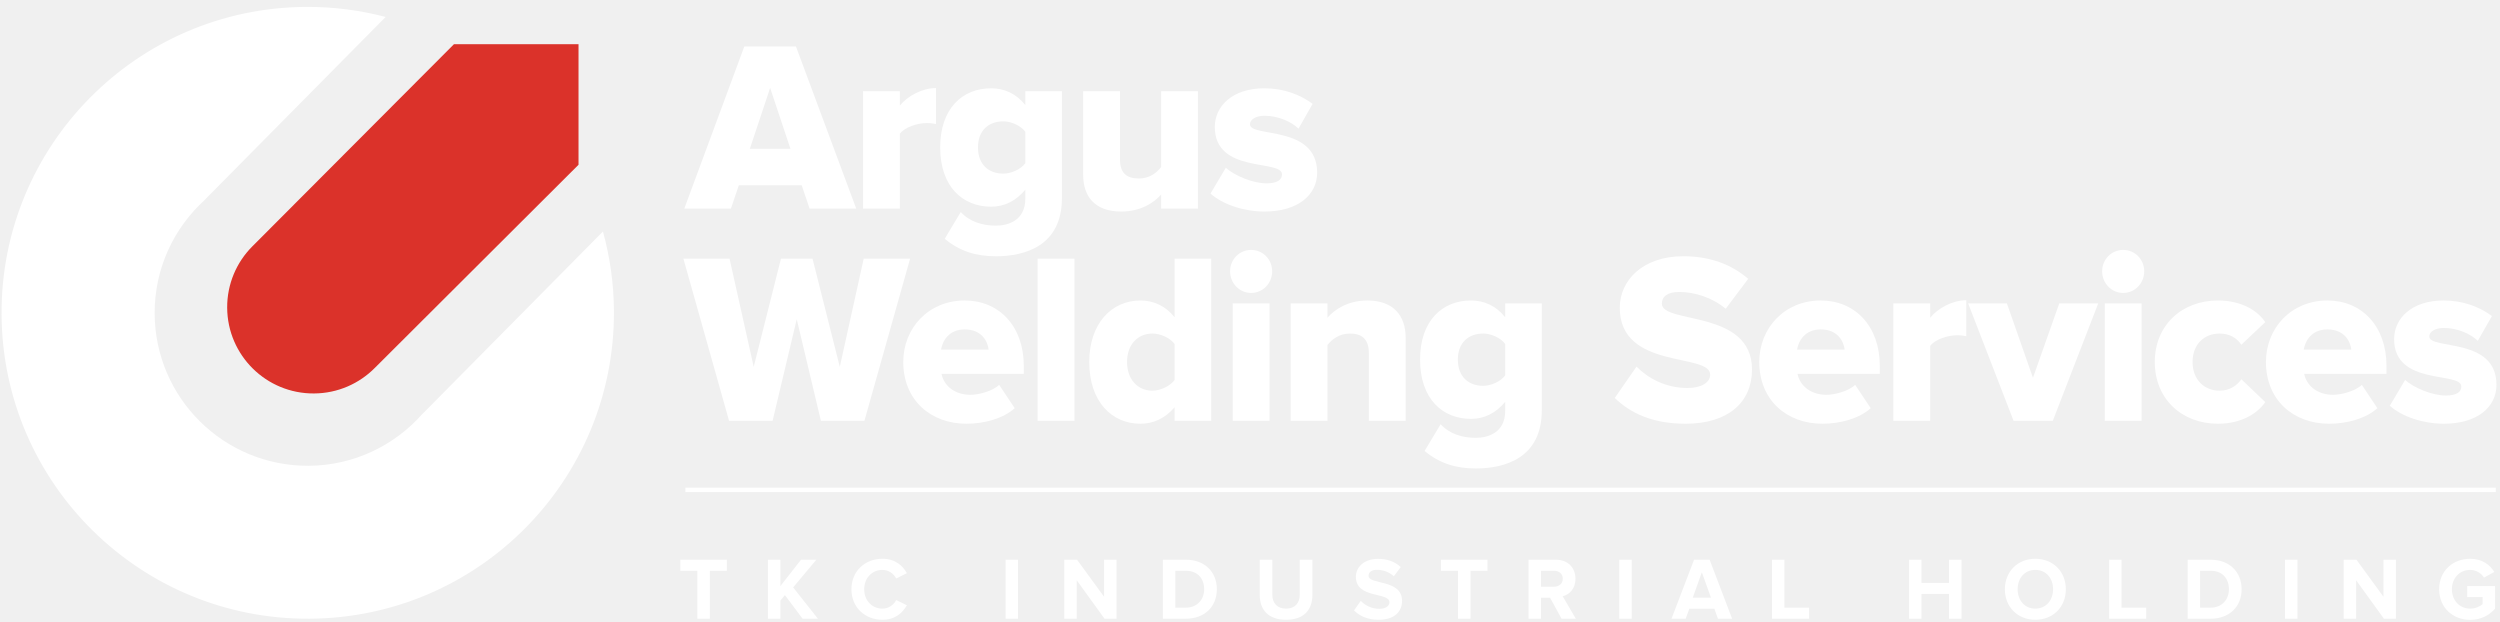
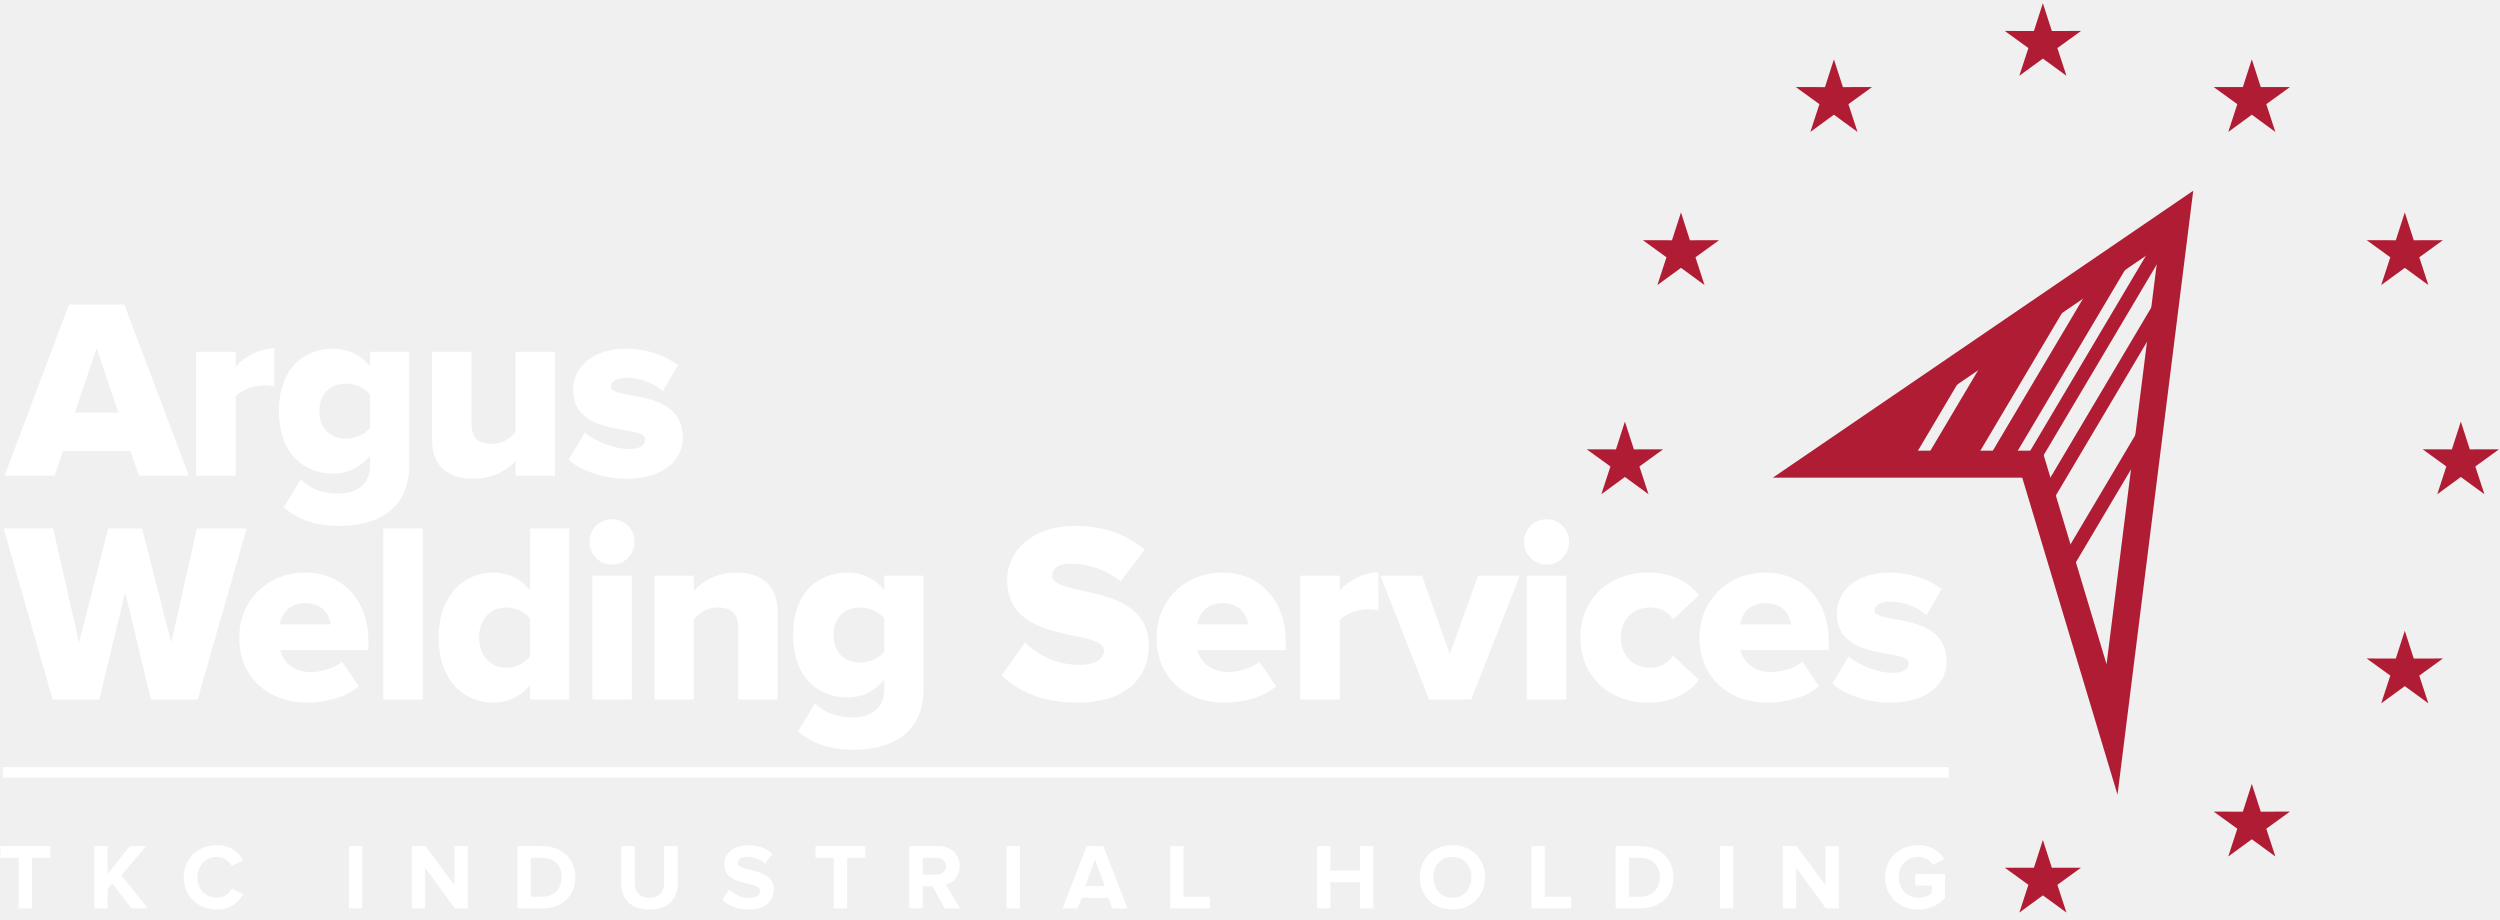
- <svg xmlns="http://www.w3.org/2000/svg" width="354px" height="88px" viewBox="0 0 354 88" version="1.1" preserveAspectRatio="xMinYMid meet">
+ <svg xmlns="http://www.w3.org/2000/svg" width="223px" height="82px" viewBox="0 0 223 82" version="1.1" preserveAspectRatio="xMinYMid meet">
  <defs />
  <g id="Page-1" stroke="none" stroke-width="1" fill="none" fill-rule="evenodd">
-     <g id="logo_eng">
-       <g id="Group" transform="translate(96, 6)" fill="#FFFFFF">
-         <path d="M18.639,23.542 L17.521,20.237 L8.616,20.237 L7.498,23.542 L0.895,23.542 L9.394,0.582 L16.708,0.582 L25.242,23.542 L18.639,23.542 L18.639,23.542 Z M13.051,6.434 L10.173,15.074 L15.929,15.074 L13.051,6.434 L13.051,6.434 Z" id="Fill-1" />
-         <path d="M26.206,23.542 L26.206,6.916 L31.421,6.916 L31.421,8.947 C32.504,7.604 34.57,6.469 36.534,6.469 L36.534,11.563 C36.229,11.494 35.789,11.425 35.247,11.425 C33.893,11.425 32.098,12.011 31.421,12.94 L31.421,23.542 L26.206,23.542" id="Fill-2" />
-         <path d="M37.775,27.811 L40.044,24.023 C41.296,25.401 43.125,25.951 45.021,25.951 C46.748,25.951 49.186,25.229 49.186,22.131 L49.186,20.857 C47.832,22.474 46.206,23.267 44.344,23.267 C40.348,23.267 37.131,20.478 37.131,14.868 C37.131,9.394 40.247,6.503 44.344,6.503 C46.172,6.503 47.865,7.225 49.186,8.879 L49.186,6.916 L54.367,6.916 L54.367,22.062 C54.367,28.843 49.085,30.289 45.021,30.289 C42.21,30.289 39.874,29.566 37.775,27.811 L37.775,27.811 Z M49.186,17.105 L49.186,12.664 C48.543,11.77 47.154,11.184 46.071,11.184 C44.005,11.184 42.481,12.458 42.481,14.868 C42.481,17.311 44.005,18.585 46.071,18.585 C47.154,18.585 48.543,18 49.186,17.105 L49.186,17.105 Z" id="Fill-3" />
-         <path d="M68.416,23.542 L68.416,21.545 C67.4,22.717 65.503,23.955 62.761,23.955 C59.036,23.955 57.376,21.82 57.376,18.758 L57.376,6.916 L62.591,6.916 L62.591,16.589 C62.591,18.585 63.607,19.274 65.3,19.274 C66.79,19.274 67.806,18.447 68.416,17.656 L68.416,6.916 L73.63,6.916 L73.63,23.542 L68.416,23.542" id="Fill-4" />
-         <path d="M75.407,21.408 L77.574,17.759 C78.793,18.861 81.401,19.962 83.331,19.962 C84.888,19.962 85.532,19.446 85.532,18.688 C85.532,16.52 76.016,18.654 76.016,11.976 C76.016,9.049 78.488,6.503 83.026,6.503 C85.769,6.503 88.105,7.398 89.866,8.706 L87.868,12.217 C86.886,11.253 85.023,10.393 83.059,10.393 C81.841,10.393 80.994,10.909 80.994,11.597 C80.994,13.525 90.509,11.631 90.509,18.447 C90.509,21.615 87.766,23.955 83.059,23.955 C80.147,23.955 77.134,22.957 75.407,21.408" id="Fill-5" />
-         <path d="M20.24,53.587 L16.819,39.199 L13.399,53.587 L7.236,53.587 L0.769,30.628 L7.304,30.628 L10.725,45.946 L14.585,30.628 L19.054,30.628 L22.915,45.946 L26.301,30.628 L32.87,30.628 L26.402,53.587 L20.24,53.587" id="Fill-6" />
-         <path d="M31.902,45.257 C31.902,40.439 35.491,36.549 40.605,36.549 C45.447,36.549 48.968,40.162 48.968,45.809 L48.968,46.944 L37.319,46.944 C37.625,48.493 39.047,49.905 41.417,49.905 C42.568,49.905 44.566,49.388 45.481,48.493 L47.681,51.798 C46.056,53.278 43.347,54.001 40.842,54.001 C35.796,54.001 31.902,50.662 31.902,45.257 L31.902,45.257 Z M40.605,40.646 C38.335,40.646 37.456,42.297 37.252,43.501 L43.991,43.501 C43.855,42.331 43.008,40.646 40.605,40.646 L40.605,40.646 Z" id="Fill-7" />
-         <path d="M50.927,30.628 L56.142,30.628 L56.142,53.588 L50.927,53.588 L50.927,30.628 Z" id="Fill-8" />
-         <path d="M70.327,53.587 L70.327,51.661 C68.973,53.244 67.314,54.001 65.485,54.001 C61.456,54.001 58.239,50.903 58.239,45.257 C58.239,39.819 61.388,36.549 65.485,36.549 C67.28,36.549 69.007,37.271 70.327,38.924 L70.327,30.628 L75.508,30.628 L75.508,53.587 L70.327,53.587 L70.327,53.587 Z M70.327,47.805 L70.327,42.71 C69.65,41.816 68.296,41.23 67.179,41.23 C65.113,41.23 63.589,42.779 63.589,45.257 C63.589,47.737 65.113,49.32 67.179,49.32 C68.296,49.32 69.65,48.7 70.327,47.805 L70.327,47.805 Z" id="Fill-9" />
-         <path d="M78.18,32.418 C78.18,30.732 79.5,29.388 81.16,29.388 C82.818,29.388 84.139,30.732 84.139,32.418 C84.139,34.104 82.818,35.482 81.16,35.482 C79.5,35.482 78.18,34.104 78.18,32.418 L78.18,32.418 Z M78.552,36.962 L83.767,36.962 L83.767,53.588 L78.552,53.588 L78.552,36.962 Z" id="Fill-10" />
-         <path d="M97.827,53.587 L97.827,43.985 C97.827,41.953 96.777,41.23 95.151,41.23 C93.594,41.23 92.578,42.09 91.969,42.848 L91.969,53.587 L86.755,53.587 L86.755,36.962 L91.969,36.962 L91.969,38.993 C92.95,37.823 94.881,36.549 97.624,36.549 C101.348,36.549 103.042,38.752 103.042,41.816 L103.042,53.587 L97.827,53.587" id="Fill-11" />
-         <path d="M105.725,57.857 L107.994,54.069 C109.247,55.447 111.075,55.997 112.972,55.997 C114.699,55.997 117.136,55.275 117.136,52.177 L117.136,50.903 C115.782,52.52 114.157,53.313 112.295,53.313 C108.298,53.313 105.082,50.524 105.082,44.913 C105.082,39.44 108.197,36.549 112.295,36.549 C114.123,36.549 115.816,37.271 117.136,38.924 L117.136,36.962 L122.318,36.962 L122.318,52.108 C122.318,58.889 117.035,60.335 112.972,60.335 C110.161,60.335 107.824,59.612 105.725,57.857 L105.725,57.857 Z M117.136,47.151 L117.136,42.71 C116.493,41.816 115.106,41.23 114.022,41.23 C111.955,41.23 110.432,42.504 110.432,44.913 C110.432,47.357 111.955,48.631 114.022,48.631 C115.106,48.631 116.493,48.046 117.136,47.151 L117.136,47.151 Z" id="Fill-12" />
-         <path d="M132.65,50.352 L135.731,45.911 C137.355,47.564 139.862,48.94 142.943,48.94 C144.941,48.94 146.16,48.15 146.16,47.048 C146.16,43.914 133.36,46.428 133.36,37.582 C133.36,33.726 136.577,30.283 142.367,30.283 C145.99,30.283 149.14,31.385 151.544,33.485 L148.36,37.719 C146.464,36.135 143.993,35.343 141.758,35.343 C140.065,35.343 139.319,36.033 139.319,36.996 C139.319,39.921 152.085,37.788 152.085,46.324 C152.085,50.937 148.734,54.001 142.672,54.001 C138.101,54.001 134.917,52.556 132.65,50.352" id="Fill-13" />
-         <path d="M153.113,45.257 C153.113,40.439 156.703,36.549 161.816,36.549 C166.659,36.549 170.18,40.162 170.18,45.809 L170.18,46.944 L158.531,46.944 C158.836,48.493 160.259,49.905 162.629,49.905 C163.78,49.905 165.778,49.388 166.693,48.493 L168.893,51.798 C167.268,53.278 164.559,54.001 162.053,54.001 C157.007,54.001 153.113,50.662 153.113,45.257 L153.113,45.257 Z M161.816,40.646 C159.547,40.646 158.668,42.297 158.464,43.501 L165.203,43.501 C165.066,42.331 164.22,40.646 161.816,40.646 L161.816,40.646 Z" id="Fill-14" />
-         <path d="M172.098,53.587 L172.098,36.962 L177.313,36.962 L177.313,38.993 C178.397,37.65 180.463,36.514 182.427,36.514 L182.427,41.609 C182.122,41.54 181.681,41.471 181.14,41.471 C179.785,41.471 177.99,42.057 177.313,42.986 L177.313,53.587 L172.098,53.587" id="Fill-15" />
-         <path d="M189.123,53.587 L182.689,36.962 L188.176,36.962 L191.866,47.496 L195.591,36.962 L201.109,36.962 L194.677,53.587 L189.123,53.587" id="Fill-16" />
-         <path d="M201.664,32.418 C201.664,30.732 202.984,29.388 204.644,29.388 C206.303,29.388 207.623,30.732 207.623,32.418 C207.623,34.104 206.303,35.482 204.644,35.482 C202.984,35.482 201.664,34.104 201.664,32.418 L201.664,32.418 Z M202.037,36.962 L207.252,36.962 L207.252,53.588 L202.037,53.588 L202.037,36.962 Z" id="Fill-17" />
-         <path d="M209.118,45.257 C209.118,40.06 212.944,36.549 218.057,36.549 C221.579,36.549 223.78,38.132 224.762,39.612 L221.376,42.813 C220.732,41.849 219.682,41.23 218.294,41.23 C216.127,41.23 214.468,42.745 214.468,45.257 C214.468,47.77 216.127,49.32 218.294,49.32 C219.682,49.32 220.732,48.631 221.376,47.702 L224.762,50.937 C223.78,52.383 221.579,54.001 218.057,54.001 C212.944,54.001 209.118,50.489 209.118,45.257" id="Fill-18" />
-         <path d="M224.858,45.257 C224.858,40.439 228.448,36.549 233.561,36.549 C238.404,36.549 241.925,40.162 241.925,45.809 L241.925,46.944 L230.276,46.944 C230.581,48.493 232.003,49.905 234.374,49.905 C235.524,49.905 237.522,49.388 238.438,48.493 L240.638,51.798 C239.012,53.278 236.304,54.001 233.797,54.001 C228.752,54.001 224.858,50.662 224.858,45.257 L224.858,45.257 Z M233.561,40.646 C231.292,40.646 230.412,42.297 230.209,43.501 L236.947,43.501 C236.811,42.331 235.965,40.646 233.561,40.646 L233.561,40.646 Z" id="Fill-19" />
-         <path d="M242.397,51.454 L244.565,47.805 C245.784,48.906 248.392,50.008 250.322,50.008 C251.879,50.008 252.523,49.492 252.523,48.734 C252.523,46.565 243.007,48.7 243.007,42.022 C243.007,39.095 245.479,36.549 250.016,36.549 C252.759,36.549 255.096,37.443 256.857,38.752 L254.859,42.263 C253.877,41.299 252.014,40.439 250.05,40.439 C248.831,40.439 247.985,40.955 247.985,41.643 C247.985,43.571 257.5,41.677 257.5,48.493 C257.5,51.661 254.757,54.001 250.05,54.001 C247.138,54.001 244.125,53.003 242.397,51.454" id="Fill-20" />
-         <path d="M1.057,63.052 L257.409,63.052 L257.409,63.678 L1.057,63.678 L1.057,63.052 Z" id="Fill-21" />
-         <path d="M2.747,81.61 L2.747,74.822 L0.333,74.822 L0.333,73.257 L6.922,73.257 L6.922,74.822 L4.519,74.822 L4.519,81.61 L2.747,81.61" id="Fill-22" />
-         <path d="M17.646,81.61 L15.144,78.266 L14.5,79.042 L14.5,81.61 L12.742,81.61 L12.742,73.257 L14.5,73.257 L14.5,76.989 L17.423,73.257 L19.591,73.257 L16.309,77.177 L19.814,81.61 L17.646,81.61" id="Fill-23" />
-         <path d="M24.562,77.44 C24.562,74.872 26.482,73.121 28.959,73.121 C30.78,73.121 31.833,74.122 32.415,75.161 L30.904,75.913 C30.557,75.235 29.814,74.698 28.959,74.698 C27.461,74.698 26.371,75.863 26.371,77.44 C26.371,79.018 27.461,80.182 28.959,80.182 C29.814,80.182 30.557,79.656 30.904,78.968 L32.415,79.707 C31.82,80.746 30.78,81.76 28.959,81.76 C26.482,81.76 24.562,80.007 24.562,77.44" id="Fill-24" />
-         <path d="M46.393,73.257 L48.152,73.257 L48.152,81.61 L46.393,81.61 L46.393,73.257 Z" id="Fill-25" />
-         <path d="M60.4,81.61 L56.461,76.162 L56.461,81.61 L54.702,81.61 L54.702,73.257 L56.511,73.257 L60.338,78.505 L60.338,73.257 L62.097,73.257 L62.097,81.61 L60.4,81.61" id="Fill-26" />
-         <path d="M68.664,81.61 L68.664,73.257 L71.922,73.257 C74.511,73.257 76.306,74.922 76.306,77.44 C76.306,79.957 74.511,81.61 71.922,81.61 L68.664,81.61 L68.664,81.61 Z M74.511,77.44 C74.511,75.963 73.619,74.822 71.922,74.822 L70.423,74.822 L70.423,80.044 L71.922,80.044 C73.556,80.044 74.511,78.855 74.511,77.44 L74.511,77.44 Z" id="Fill-27" />
-         <path d="M82.38,78.279 L82.38,73.257 L84.164,73.257 L84.164,78.216 C84.164,79.381 84.833,80.182 86.109,80.182 C87.384,80.182 88.04,79.381 88.04,78.216 L88.04,73.257 L89.837,73.257 L89.837,78.266 C89.837,80.345 88.623,81.76 86.109,81.76 C83.594,81.76 82.38,80.332 82.38,78.279" id="Fill-28" />
-         <path d="M95.732,80.433 L96.685,79.081 C97.267,79.694 98.172,80.208 99.311,80.208 C100.277,80.208 100.747,79.757 100.747,79.281 C100.747,77.803 95.992,78.818 95.992,75.675 C95.992,74.284 97.181,73.133 99.125,73.133 C100.438,73.133 101.528,73.534 102.346,74.296 L101.368,75.6 C100.698,74.972 99.807,74.686 98.965,74.686 C98.209,74.686 97.788,75.023 97.788,75.524 C97.788,76.852 102.531,75.963 102.531,79.081 C102.531,80.607 101.454,81.76 99.225,81.76 C97.639,81.76 96.499,81.221 95.732,80.433" id="Fill-29" />
-         <path d="M110.452,81.61 L110.452,74.822 L108.037,74.822 L108.037,73.257 L114.626,73.257 L114.626,74.822 L112.223,74.822 L112.223,81.61 L110.452,81.61" id="Fill-30" />
-         <path d="M125.115,81.61 L123.493,78.642 L122.205,78.642 L122.205,81.61 L120.445,81.61 L120.445,73.257 L124.31,73.257 C126.031,73.257 127.085,74.397 127.085,75.95 C127.085,77.427 126.168,78.216 125.276,78.429 L127.134,81.61 L125.115,81.61 L125.115,81.61 Z M125.288,75.95 C125.288,75.249 124.756,74.822 124.05,74.822 L122.205,74.822 L122.205,77.077 L124.05,77.077 C124.756,77.077 125.288,76.651 125.288,75.95 L125.288,75.95 Z" id="Fill-31" />
-         <path d="M133.292,73.257 L135.05,73.257 L135.05,81.61 L133.292,81.61 L133.292,73.257 Z" id="Fill-32" />
-         <path d="M147.261,81.61 L146.753,80.194 L143.21,80.194 L142.69,81.61 L140.685,81.61 L143.88,73.257 L146.084,73.257 L149.267,81.61 L147.261,81.61 L147.261,81.61 Z M144.982,75.036 L143.693,78.629 L146.27,78.629 L144.982,75.036 L144.982,75.036 Z" id="Fill-33" />
-         <path d="M154.916,81.61 L154.916,73.257 L156.675,73.257 L156.675,80.044 L160.168,80.044 L160.168,81.61 L154.916,81.61" id="Fill-34" />
-         <path d="M179.981,81.61 L179.981,78.103 L176.079,78.103 L176.079,81.61 L174.321,81.61 L174.321,73.257 L176.079,73.257 L176.079,76.539 L179.981,76.539 L179.981,73.257 L181.752,73.257 L181.752,81.61 L179.981,81.61" id="Fill-35" />
-         <path d="M187.891,77.44 C187.891,74.922 189.712,73.121 192.201,73.121 C194.703,73.121 196.523,74.922 196.523,77.44 C196.523,79.957 194.703,81.76 192.201,81.76 C189.712,81.76 187.891,79.957 187.891,77.44 L187.891,77.44 Z M194.715,77.44 C194.715,75.875 193.724,74.698 192.201,74.698 C190.677,74.698 189.699,75.875 189.699,77.44 C189.699,78.992 190.677,80.182 192.201,80.182 C193.724,80.182 194.715,78.992 194.715,77.44 L194.715,77.44 Z" id="Fill-36" />
-         <path d="M202.651,81.61 L202.651,73.257 L204.41,73.257 L204.41,80.044 L207.902,80.044 L207.902,81.61 L202.651,81.61" id="Fill-37" />
-         <path d="M213.771,81.61 L213.771,73.257 L217.028,73.257 C219.617,73.257 221.413,74.922 221.413,77.44 C221.413,79.957 219.617,81.61 217.028,81.61 L213.771,81.61 L213.771,81.61 Z M219.617,77.44 C219.617,75.963 218.726,74.822 217.028,74.822 L215.53,74.822 L215.53,80.044 L217.028,80.044 C218.663,80.044 219.617,78.855 219.617,77.44 L219.617,77.44 Z" id="Fill-38" />
-         <path d="M227.558,73.257 L229.318,73.257 L229.318,81.61 L227.558,81.61 L227.558,73.257 Z" id="Fill-39" />
-         <path d="M241.564,81.61 L237.625,76.162 L237.625,81.61 L235.867,81.61 L235.867,73.257 L237.675,73.257 L241.502,78.505 L241.502,73.257 L243.261,73.257 L243.261,81.61 L241.564,81.61" id="Fill-40" />
-         <path d="M249.383,77.44 C249.383,74.798 251.365,73.121 253.78,73.121 C255.501,73.121 256.578,73.997 257.198,74.986 L255.736,75.787 C255.365,75.199 254.659,74.698 253.78,74.698 C252.281,74.698 251.19,75.863 251.19,77.44 C251.19,79.018 252.281,80.182 253.78,80.182 C254.51,80.182 255.204,79.857 255.538,79.544 L255.538,78.542 L253.358,78.542 L253.358,76.989 L257.297,76.989 L257.297,80.194 C256.454,81.147 255.278,81.773 253.78,81.773 C251.365,81.773 249.383,80.07 249.383,77.44" id="Fill-41" />
+     <g id="Landscape-Retina" transform="translate(-860, -905)">
+       <g id="Imported-Layers" transform="translate(860, 905)">
+         <g id="logo_eng">
+           <path d="M182.224,0.285 L183.024,2.764 L185.625,2.761 L183.518,4.288 L184.328,6.762 L182.224,5.226 L180.122,6.762 L180.933,4.288 L178.824,2.761 L181.425,2.764 L182.224,0.285" id="Fill-1" fill="#B01C33" />
+           <path d="M200.862,5.292 C201.127,6.117 201.395,6.943 201.66,7.769 C202.527,7.767 203.396,7.767 204.264,7.765 C203.56,8.273 202.859,8.783 202.153,9.292 C202.426,10.116 202.693,10.941 202.963,11.769 C202.265,11.256 201.562,10.743 200.862,10.232 C200.161,10.743 199.46,11.256 198.761,11.769 C199.03,10.941 199.299,10.116 199.567,9.292 C198.866,8.783 198.164,8.273 197.46,7.765 C198.328,7.767 199.194,7.767 200.062,7.769 C200.327,6.943 200.596,6.117 200.862,5.292" id="Fill-2" fill="#B01C33" />
+           <path d="M214.508,18.949 C214.773,19.777 215.04,20.602 215.307,21.43 C216.173,21.426 217.042,21.424 217.908,21.424 C217.206,21.933 216.503,22.442 215.8,22.95 C216.068,23.775 216.34,24.598 216.609,25.427 C215.907,24.912 215.207,24.403 214.508,23.892 C213.807,24.403 213.105,24.912 212.403,25.427 C212.676,24.598 212.944,23.775 213.215,22.95 C212.509,22.442 211.808,21.933 211.108,21.424 C211.974,21.424 212.841,21.426 213.706,21.43 C213.973,20.602 214.242,19.777 214.508,18.949" id="Fill-3" fill="#B01C33" />
+           <path d="M219.507,37.605 C219.773,38.432 220.038,39.257 220.307,40.084 C221.174,40.082 222.042,40.081 222.909,40.081 C222.205,40.589 221.503,41.097 220.799,41.608 C221.072,42.432 221.339,43.256 221.609,44.083 C220.907,43.571 220.208,43.059 219.507,42.547 C218.806,43.059 218.105,43.571 217.405,44.083 C217.675,43.256 217.942,42.432 218.213,41.608 C217.513,41.097 216.809,40.589 216.106,40.081 C216.973,40.081 217.84,40.082 218.707,40.084 C218.974,39.257 219.241,38.432 219.507,37.605" id="Fill-4" fill="#B01C33" />
+           <path d="M214.508,56.264 C214.773,57.09 215.04,57.915 215.307,58.741 C216.173,58.741 217.042,58.737 217.908,58.737 C217.206,59.245 216.503,59.753 215.8,60.264 C216.068,61.087 216.34,61.913 216.609,62.74 C215.907,62.227 215.207,61.715 214.508,61.203 C213.807,61.715 213.105,62.227 212.403,62.74 C212.676,61.913 212.944,61.087 213.215,60.264 C212.509,59.753 211.808,59.245 211.108,58.737 C211.974,58.737 212.841,58.741 213.706,58.741 C213.973,57.915 214.242,57.09 214.508,56.264" id="Fill-5" fill="#B01C33" />
+           <path d="M200.862,69.922 C201.127,70.747 201.395,71.573 201.66,72.4 C202.527,72.4 203.396,72.395 204.264,72.395 C203.56,72.905 202.859,73.412 202.153,73.922 C202.426,74.746 202.693,75.571 202.963,76.398 C202.265,75.887 201.562,75.374 200.862,74.864 C200.161,75.374 199.46,75.887 198.761,76.398 C199.03,75.571 199.299,74.746 199.567,73.922 C198.866,73.412 198.164,72.905 197.46,72.395 C198.328,72.395 199.194,72.4 200.062,72.4 C200.327,71.573 200.596,70.747 200.862,69.922" id="Fill-6" fill="#B01C33" />
+           <path d="M182.224,74.926 C182.49,75.751 182.756,76.577 183.024,77.403 C183.891,77.403 184.76,77.401 185.625,77.399 C184.922,77.907 184.219,78.417 183.518,78.926 C183.788,79.753 184.056,80.575 184.328,81.403 C183.628,80.891 182.925,80.377 182.224,79.868 C181.524,80.377 180.825,80.891 180.125,81.403 C180.392,80.575 180.66,79.753 180.933,78.926 C180.229,78.417 179.526,77.907 178.824,77.399 C179.69,77.401 180.558,77.403 181.427,77.403 C181.692,76.577 181.959,75.751 182.224,74.926" id="Fill-7" fill="#B01C33" />
+           <path d="M144.941,37.605 C145.21,38.432 145.475,39.257 145.744,40.084 C146.609,40.082 147.476,40.081 148.346,40.081 C147.641,40.589 146.94,41.097 146.236,41.608 C146.505,42.432 146.774,43.256 147.046,44.083 C146.346,43.571 145.644,43.059 144.941,42.547 C144.243,43.059 143.542,43.571 142.84,44.083 C143.11,43.256 143.382,42.432 143.65,41.608 C142.946,41.097 142.243,40.589 141.541,40.081 C142.406,40.081 143.277,40.082 144.144,40.084 C144.41,39.257 144.676,38.432 144.941,37.605" id="Fill-8" fill="#B01C33" />
+           <path d="M149.943,18.949 C150.208,19.777 150.474,20.602 150.739,21.43 C151.607,21.426 152.477,21.424 153.343,21.424 C152.641,21.933 151.938,22.442 151.235,22.95 C151.504,23.775 151.774,24.598 152.044,25.427 C151.344,24.912 150.641,24.403 149.943,23.892 C149.242,24.403 148.542,24.912 147.839,25.427 C148.111,24.598 148.378,23.775 148.649,22.95 C147.946,22.442 147.243,21.933 146.542,21.424 C147.408,21.424 148.275,21.426 149.141,21.43 C149.409,20.602 149.675,19.777 149.943,18.949" id="Fill-9" fill="#B01C33" />
+           <path d="M163.585,5.292 L164.386,7.771 L166.986,7.765 L164.879,9.292 L165.69,11.769 L163.585,10.232 L161.483,11.769 L162.292,9.292 L160.184,7.765 L162.787,7.771 L163.585,5.292" id="Fill-10" fill="#B01C33" />
+           <path d="M192.572,22.026 L165.946,40.197 L182.177,40.197 L187.905,59.253 L192.572,22.026 L192.572,22.026 Z M195.636,17.012 L188.882,70.887 L180.384,42.608 L158.136,42.608 L195.636,17.012 L195.636,17.012 Z" id="Fill-11" fill="#B01C33" />
+           <path d="M191.626,39.27 L184.335,51.564 L183.853,49.964 L192.01,36.212 L191.626,39.27 L191.626,39.27 Z M194.101,19.52 L192.869,20.361 L180.388,41.402 L181.282,41.402 L181.462,42.002 L193.915,21.008 L194.101,19.52 L194.101,19.52 Z M190.998,21.637 L187.257,24.192 L177.048,41.402 L179.274,41.402 L190.998,21.637 L190.998,21.637 Z M185.385,25.469 L177.902,30.577 L171.479,41.402 L175.936,41.402 L185.385,25.469 L185.385,25.469 Z M176.03,31.853 L170.368,41.402 L162.04,41.402 L176.03,31.853 L176.03,31.853 Z M182.063,44.006 L182.544,45.607 L193.053,27.889 L193.436,24.83 L182.063,44.006 L182.063,44.006 Z" id="Fill-12" fill="#B01C33" />
+           <path d="M12.39,42.429 L11.636,40.233 L5.624,40.233 L4.87,42.429 L0.412,42.429 L6.15,27.167 L11.087,27.167 L16.847,42.429 L12.39,42.429 L12.39,42.429 Z M8.618,31.057 L6.675,36.801 L10.561,36.801 L8.618,31.057 L8.618,31.057 Z" id="Fill-13" fill="#FFFFFF" />
+           <path d="M17.498,42.429 L17.498,31.378 L21.019,31.378 L21.019,32.727 C21.75,31.836 23.145,31.08 24.471,31.08 L24.471,34.467 C24.265,34.421 23.967,34.375 23.602,34.375 C22.688,34.375 21.476,34.764 21.019,35.382 L21.019,42.429 L17.498,42.429" id="Fill-14" fill="#FFFFFF" />
+           <path d="M25.308,45.267 L26.84,42.75 C27.685,43.665 28.92,44.031 30.2,44.031 C31.365,44.031 33.011,43.551 33.011,41.492 L33.011,40.645 C32.097,41.719 31,42.246 29.742,42.246 C27.045,42.246 24.874,40.393 24.874,36.664 C24.874,33.025 26.977,31.103 29.742,31.103 C30.977,31.103 32.12,31.584 33.011,32.682 L33.011,31.378 L36.508,31.378 L36.508,41.446 C36.508,45.952 32.943,46.914 30.2,46.914 C28.302,46.914 26.725,46.434 25.308,45.267 L25.308,45.267 Z M33.011,38.15 L33.011,35.198 C32.577,34.604 31.64,34.215 30.908,34.215 C29.514,34.215 28.485,35.062 28.485,36.664 C28.485,38.288 29.514,39.135 30.908,39.135 C31.64,39.135 32.577,38.745 33.011,38.15 L33.011,38.15 Z" id="Fill-15" fill="#FFFFFF" />
+           <path d="M45.992,42.429 L45.992,41.102 C45.307,41.881 44.026,42.704 42.175,42.704 C39.661,42.704 38.54,41.284 38.54,39.249 L38.54,31.378 L42.061,31.378 L42.061,37.807 C42.061,39.135 42.746,39.592 43.889,39.592 C44.895,39.592 45.581,39.042 45.992,38.517 L45.992,31.378 L49.512,31.378 L49.512,42.429 L45.992,42.429" id="Fill-16" fill="#FFFFFF" />
+           <path d="M50.712,41.011 L52.175,38.585 C52.997,39.318 54.758,40.049 56.061,40.049 C57.112,40.049 57.547,39.707 57.547,39.203 C57.547,37.761 51.123,39.18 51.123,34.741 C51.123,32.796 52.792,31.103 55.855,31.103 C57.706,31.103 59.284,31.698 60.472,32.567 L59.124,34.902 C58.46,34.26 57.203,33.689 55.877,33.689 C55.055,33.689 54.483,34.032 54.483,34.49 C54.483,35.771 60.907,34.512 60.907,39.042 C60.907,41.148 59.055,42.704 55.877,42.704 C53.912,42.704 51.877,42.04 50.712,41.011" id="Fill-17" fill="#FFFFFF" />
+           <path d="M13.471,62.401 L11.162,52.837 L8.853,62.401 L4.693,62.401 L0.327,47.139 L4.739,47.139 L7.047,57.322 L9.654,47.139 L12.671,47.139 L15.277,57.322 L17.562,47.139 L21.997,47.139 L17.631,62.401 L13.471,62.401" id="Fill-18" fill="#FFFFFF" />
+           <path d="M21.343,56.863 C21.343,53.661 23.767,51.075 27.219,51.075 C30.487,51.075 32.864,53.477 32.864,57.23 L32.864,57.985 L25.001,57.985 C25.207,59.014 26.167,59.953 27.767,59.953 C28.544,59.953 29.893,59.609 30.51,59.014 L31.996,61.211 C30.899,62.195 29.07,62.675 27.378,62.675 C23.973,62.675 21.343,60.456 21.343,56.863 L21.343,56.863 Z M27.219,53.798 C25.687,53.798 25.093,54.896 24.955,55.697 L29.504,55.697 C29.413,54.919 28.841,53.798 27.219,53.798 L27.219,53.798 Z" id="Fill-19" fill="#FFFFFF" />
+           <path d="M34.187,47.139 L37.707,47.139 L37.707,62.401 L34.187,62.401 L34.187,47.139 Z" id="Fill-20" fill="#FFFFFF" />
+           <path d="M47.283,62.401 L47.283,61.12 C46.368,62.173 45.249,62.675 44.014,62.675 C41.294,62.675 39.122,60.616 39.122,56.863 C39.122,53.249 41.248,51.075 44.014,51.075 C45.226,51.075 46.391,51.555 47.283,52.654 L47.283,47.139 L50.779,47.139 L50.779,62.401 L47.283,62.401 L47.283,62.401 Z M47.283,58.557 L47.283,55.171 C46.826,54.576 45.911,54.186 45.157,54.186 C43.763,54.186 42.734,55.216 42.734,56.863 C42.734,58.512 43.763,59.564 45.157,59.564 C45.911,59.564 46.826,59.152 47.283,58.557 L47.283,58.557 Z" id="Fill-21" fill="#FFFFFF" />
+           <path d="M52.583,48.329 C52.583,47.208 53.475,46.315 54.595,46.315 C55.715,46.315 56.606,47.208 56.606,48.329 C56.606,49.45 55.715,50.365 54.595,50.365 C53.475,50.365 52.583,49.45 52.583,48.329 L52.583,48.329 Z M52.835,51.349 L56.355,51.349 L56.355,62.401 L52.835,62.401 L52.835,51.349 Z" id="Fill-22" fill="#FFFFFF" />
+           <path d="M65.846,62.401 L65.846,56.017 C65.846,54.666 65.137,54.186 64.04,54.186 C62.989,54.186 62.302,54.759 61.892,55.263 L61.892,62.401 L58.372,62.401 L58.372,51.349 L61.892,51.349 L61.892,52.7 C62.554,51.922 63.857,51.075 65.709,51.075 C68.223,51.075 69.367,52.539 69.367,54.576 L69.367,62.401 L65.846,62.401" id="Fill-23" fill="#FFFFFF" />
+           <path d="M71.178,65.239 L72.709,62.721 C73.556,63.637 74.789,64.003 76.07,64.003 C77.236,64.003 78.881,63.522 78.881,61.463 L78.881,60.616 C77.967,61.691 76.869,62.218 75.613,62.218 C72.915,62.218 70.744,60.364 70.744,56.635 C70.744,52.997 72.847,51.075 75.613,51.075 C76.846,51.075 77.99,51.555 78.881,52.654 L78.881,51.349 L82.379,51.349 L82.379,61.418 C82.379,65.924 78.813,66.886 76.07,66.886 C74.173,66.886 72.595,66.406 71.178,65.239 L71.178,65.239 Z M78.881,58.122 L78.881,55.171 C78.447,54.576 77.51,54.186 76.778,54.186 C75.384,54.186 74.355,55.034 74.355,56.635 C74.355,58.259 75.384,59.106 76.778,59.106 C77.51,59.106 78.447,58.717 78.881,58.122 L78.881,58.122 Z" id="Fill-24" fill="#FFFFFF" />
+           <path d="M89.353,60.25 L91.433,57.298 C92.53,58.397 94.222,59.312 96.302,59.312 C97.65,59.312 98.473,58.786 98.473,58.054 C98.473,55.971 89.833,57.642 89.833,51.761 C89.833,49.198 92.004,46.91 95.912,46.91 C98.359,46.91 100.485,47.642 102.108,49.038 L99.959,51.853 C98.679,50.8 97.01,50.274 95.502,50.274 C94.359,50.274 93.855,50.732 93.855,51.372 C93.855,53.317 102.473,51.899 102.473,57.573 C102.473,60.639 100.21,62.675 96.119,62.675 C93.033,62.675 90.884,61.715 89.353,60.25" id="Fill-25" fill="#FFFFFF" />
+           <path d="M103.167,56.863 C103.167,53.661 105.591,51.075 109.042,51.075 C112.311,51.075 114.688,53.477 114.688,57.23 L114.688,57.985 L106.825,57.985 C107.03,59.014 107.99,59.953 109.59,59.953 C110.368,59.953 111.716,59.609 112.334,59.014 L113.819,61.211 C112.722,62.195 110.894,62.675 109.202,62.675 C105.796,62.675 103.167,60.456 103.167,56.863 L103.167,56.863 Z M109.042,53.798 C107.51,53.798 106.917,54.896 106.779,55.697 L111.328,55.697 C111.236,54.919 110.665,53.798 109.042,53.798 L109.042,53.798 Z" id="Fill-26" fill="#FFFFFF" />
+           <path d="M115.982,62.401 L115.982,51.349 L119.503,51.349 L119.503,52.7 C120.235,51.807 121.629,51.052 122.955,51.052 L122.955,54.439 C122.749,54.393 122.451,54.347 122.086,54.347 C121.171,54.347 119.96,54.736 119.503,55.354 L119.503,62.401 L115.982,62.401" id="Fill-27" fill="#FFFFFF" />
+           <path d="M127.475,62.401 L123.132,51.349 L126.836,51.349 L129.327,58.352 L131.841,51.349 L135.567,51.349 L131.224,62.401 L127.475,62.401" id="Fill-28" fill="#FFFFFF" />
+           <path d="M135.941,48.329 C135.941,47.208 136.832,46.315 137.953,46.315 C139.072,46.315 139.964,47.208 139.964,48.329 C139.964,49.45 139.072,50.365 137.953,50.365 C136.832,50.365 135.941,49.45 135.941,48.329 L135.941,48.329 Z M136.193,51.349 L139.713,51.349 L139.713,62.401 L136.193,62.401 L136.193,51.349 Z" id="Fill-29" fill="#FFFFFF" />
+           <path d="M140.972,56.863 C140.972,53.408 143.555,51.075 147.007,51.075 C149.384,51.075 150.87,52.127 151.533,53.111 L149.247,55.239 C148.813,54.599 148.104,54.186 147.167,54.186 C145.704,54.186 144.584,55.193 144.584,56.863 C144.584,58.534 145.704,59.564 147.167,59.564 C148.104,59.564 148.813,59.106 149.247,58.489 L151.533,60.639 C150.87,61.6 149.384,62.675 147.007,62.675 C143.555,62.675 140.972,60.341 140.972,56.863" id="Fill-30" fill="#FFFFFF" />
+           <path d="M151.598,56.863 C151.598,53.661 154.022,51.075 157.472,51.075 C160.742,51.075 163.119,53.477 163.119,57.23 L163.119,57.985 L155.255,57.985 C155.461,59.014 156.421,59.953 158.022,59.953 C158.798,59.953 160.147,59.609 160.765,59.014 L162.25,61.211 C161.153,62.195 159.325,62.675 157.633,62.675 C154.227,62.675 151.598,60.456 151.598,56.863 L151.598,56.863 Z M157.472,53.798 C155.942,53.798 155.347,54.896 155.21,55.697 L159.759,55.697 C159.667,54.919 159.096,53.798 157.472,53.798 L157.472,53.798 Z" id="Fill-31" fill="#FFFFFF" />
+           <path d="M163.438,60.983 L164.901,58.557 C165.724,59.289 167.484,60.021 168.787,60.021 C169.839,60.021 170.273,59.679 170.273,59.175 C170.273,57.733 163.85,59.152 163.85,54.713 C163.85,52.768 165.518,51.075 168.581,51.075 C170.433,51.075 172.011,51.67 173.199,52.539 L171.85,54.873 C171.187,54.232 169.93,53.661 168.604,53.661 C167.781,53.661 167.21,54.004 167.21,54.461 C167.21,55.743 173.633,54.484 173.633,59.014 C173.633,61.12 171.781,62.675 168.604,62.675 C166.638,62.675 164.604,62.012 163.438,60.983" id="Fill-32" fill="#FFFFFF" />
+           <path d="M0.261,68.431 L173.833,68.431 L173.833,69.368 L0.261,69.368 L0.261,68.431 Z" id="Fill-33" fill="#FFFFFF" />
+           <path d="M1.663,81.028 L1.663,76.516 L0.033,76.516 L0.033,75.476 L4.481,75.476 L4.481,76.516 L2.859,76.516 L2.859,81.028 L1.663,81.028" id="Fill-34" fill="#FFFFFF" />
+           <path d="M11.721,81.028 L10.031,78.805 L9.597,79.321 L9.597,81.028 L8.41,81.028 L8.41,75.476 L9.597,75.476 L9.597,77.956 L11.57,75.476 L13.034,75.476 L10.818,78.081 L13.184,81.028 L11.721,81.028" id="Fill-35" fill="#FFFFFF" />
+           <path d="M16.389,78.256 C16.389,76.549 17.685,75.385 19.357,75.385 C20.586,75.385 21.297,76.05 21.69,76.741 L20.67,77.241 C20.436,76.79 19.934,76.433 19.357,76.433 C18.345,76.433 17.61,77.207 17.61,78.256 C17.61,79.305 18.345,80.079 19.357,80.079 C19.934,80.079 20.436,79.729 20.67,79.272 L21.69,79.762 C21.289,80.454 20.586,81.128 19.357,81.128 C17.685,81.128 16.389,79.962 16.389,78.256" id="Fill-36" fill="#FFFFFF" />
+           <path d="M31.126,75.476 L32.314,75.476 L32.314,81.028 L31.126,81.028 L31.126,75.476 Z" id="Fill-37" fill="#FFFFFF" />
+           <path d="M40.581,81.028 L37.923,77.407 L37.923,81.028 L36.735,81.028 L36.735,75.476 L37.956,75.476 L40.54,78.963 L40.54,75.476 L41.727,75.476 L41.727,81.028 L40.581,81.028" id="Fill-38" fill="#FFFFFF" />
+           <path d="M46.16,81.028 L46.16,75.476 L48.359,75.476 C50.107,75.476 51.319,76.583 51.319,78.256 C51.319,79.929 50.107,81.028 48.359,81.028 L46.16,81.028 L46.16,81.028 Z M50.107,78.256 C50.107,77.274 49.505,76.516 48.359,76.516 L47.347,76.516 L47.347,79.987 L48.359,79.987 C49.463,79.987 50.107,79.196 50.107,78.256 L50.107,78.256 Z" id="Fill-39" fill="#FFFFFF" />
+           <path d="M55.419,78.813 L55.419,75.476 L56.623,75.476 L56.623,78.772 C56.623,79.547 57.075,80.079 57.936,80.079 C58.797,80.079 59.24,79.547 59.24,78.772 L59.24,75.476 L60.453,75.476 L60.453,78.805 C60.453,80.186 59.633,81.128 57.936,81.128 C56.238,81.128 55.419,80.178 55.419,78.813" id="Fill-40" fill="#FFFFFF" />
+           <path d="M64.432,80.245 L65.075,79.346 C65.468,79.754 66.079,80.096 66.848,80.096 C67.5,80.096 67.818,79.796 67.818,79.48 C67.818,78.497 64.607,79.172 64.607,77.082 C64.607,76.158 65.41,75.393 66.723,75.393 C67.609,75.393 68.345,75.659 68.897,76.166 L68.236,77.033 C67.785,76.615 67.183,76.425 66.614,76.425 C66.104,76.425 65.82,76.649 65.82,76.982 C65.82,77.865 69.022,77.274 69.022,79.346 C69.022,80.361 68.295,81.128 66.79,81.128 C65.719,81.128 64.95,80.769 64.432,80.245" id="Fill-41" fill="#FFFFFF" />
+           <path d="M74.369,81.028 L74.369,76.516 L72.738,76.516 L72.738,75.476 L77.187,75.476 L77.187,76.516 L75.564,76.516 L75.564,81.028 L74.369,81.028" id="Fill-42" fill="#FFFFFF" />
+           <path d="M84.267,81.028 L83.172,79.055 L82.302,79.055 L82.302,81.028 L81.115,81.028 L81.115,75.476 L83.723,75.476 C84.885,75.476 85.597,76.233 85.597,77.265 C85.597,78.247 84.978,78.772 84.376,78.913 L85.63,81.028 L84.267,81.028 L84.267,81.028 Z M84.384,77.265 C84.384,76.8 84.025,76.516 83.548,76.516 L82.302,76.516 L82.302,78.014 L83.548,78.014 C84.025,78.014 84.384,77.732 84.384,77.265 L84.384,77.265 Z" id="Fill-43" fill="#FFFFFF" />
+           <path d="M89.787,75.476 L90.974,75.476 L90.974,81.028 L89.787,81.028 L89.787,75.476 Z" id="Fill-44" fill="#FFFFFF" />
+           <path d="M99.216,81.028 L98.873,80.087 L96.482,80.087 L96.131,81.028 L94.777,81.028 L96.934,75.476 L98.422,75.476 L100.57,81.028 L99.216,81.028 L99.216,81.028 Z M97.678,76.658 L96.808,79.046 L98.548,79.046 L97.678,76.658 L97.678,76.658 Z" id="Fill-45" fill="#FFFFFF" />
+           <path d="M104.384,81.028 L104.384,75.476 L105.572,75.476 L105.572,79.987 L107.929,79.987 L107.929,81.028 L104.384,81.028" id="Fill-46" fill="#FFFFFF" />
+           <path d="M121.304,81.028 L121.304,78.697 L118.67,78.697 L118.67,81.028 L117.483,81.028 L117.483,75.476 L118.67,75.476 L118.67,77.656 L121.304,77.656 L121.304,75.476 L122.499,75.476 L122.499,81.028 L121.304,81.028" id="Fill-47" fill="#FFFFFF" />
+           <path d="M126.643,78.256 C126.643,76.583 127.873,75.385 129.553,75.385 C131.242,75.385 132.471,76.583 132.471,78.256 C132.471,79.929 131.242,81.128 129.553,81.128 C127.873,81.128 126.643,79.929 126.643,78.256 L126.643,78.256 Z M131.25,78.256 C131.25,77.216 130.581,76.433 129.553,76.433 C128.525,76.433 127.864,77.216 127.864,78.256 C127.864,79.288 128.525,80.079 129.553,80.079 C130.581,80.079 131.25,79.288 131.25,78.256 L131.25,78.256 Z" id="Fill-48" fill="#FFFFFF" />
+           <path d="M136.607,81.028 L136.607,75.476 L137.795,75.476 L137.795,79.987 L140.152,79.987 L140.152,81.028 L136.607,81.028" id="Fill-49" fill="#FFFFFF" />
+           <path d="M144.114,81.028 L144.114,75.476 L146.312,75.476 C148.061,75.476 149.272,76.583 149.272,78.256 C149.272,79.929 148.061,81.028 146.312,81.028 L144.114,81.028 L144.114,81.028 Z M148.061,78.256 C148.061,77.274 147.459,76.516 146.312,76.516 L145.302,76.516 L145.302,79.987 L146.312,79.987 C147.417,79.987 148.061,79.196 148.061,78.256 L148.061,78.256 Z" id="Fill-50" fill="#FFFFFF" />
+           <path d="M153.421,75.476 L154.608,75.476 L154.608,81.028 L153.421,81.028 L153.421,75.476 Z" id="Fill-51" fill="#FFFFFF" />
+           <path d="M162.875,81.028 L160.217,77.407 L160.217,81.028 L159.03,81.028 L159.03,75.476 L160.251,75.476 L162.834,78.963 L162.834,75.476 L164.021,75.476 L164.021,81.028 L162.875,81.028" id="Fill-52" fill="#FFFFFF" />
+           <path d="M168.153,78.256 C168.153,76.5 169.491,75.385 171.122,75.385 C172.284,75.385 173.012,75.967 173.429,76.625 L172.443,77.157 C172.191,76.767 171.715,76.433 171.122,76.433 C170.109,76.433 169.374,77.207 169.374,78.256 C169.374,79.305 170.109,80.079 171.122,80.079 C171.615,80.079 172.083,79.863 172.309,79.655 L172.309,78.988 L170.837,78.988 L170.837,77.956 L173.496,77.956 L173.496,80.087 C172.928,80.72 172.134,81.136 171.122,81.136 C169.491,81.136 168.153,80.003 168.153,78.256" id="Fill-53" fill="#FFFFFF" />
+         </g>
      </g>
-       <path d="M81.919,6.261 L81.919,23.33 L53.084,52.087 C50.885,54.309 47.837,55.695 44.463,55.714 C37.713,55.756 32.208,50.318 32.168,43.575 C32.149,40.204 33.498,37.143 35.698,34.92 L64.279,6.261 L81.919,6.261" id="Fill-16" fill="#DB322A" />
-       <path d="M59.922,58.515 C59.879,58.558 59.831,58.595 59.79,58.638 C55.845,63.081 50.118,65.915 43.705,65.954 C31.733,66.023 21.97,56.385 21.899,44.423 C21.862,38.017 24.628,32.261 29.03,28.27 C29.072,28.226 29.107,28.179 29.149,28.136 L54.606,2.4 C51.002,1.456 47.222,0.955 43.32,0.977 C19.375,1.12 0.078,20.628 0.221,44.552 C0.363,68.473 19.889,87.753 43.834,87.61 C67.779,87.469 87.075,67.96 86.934,44.037 C86.911,40.139 86.364,36.368 85.376,32.781 L59.922,58.515" id="Fill-17" fill="#FFFFFF" />
    </g>
  </g>
</svg>
